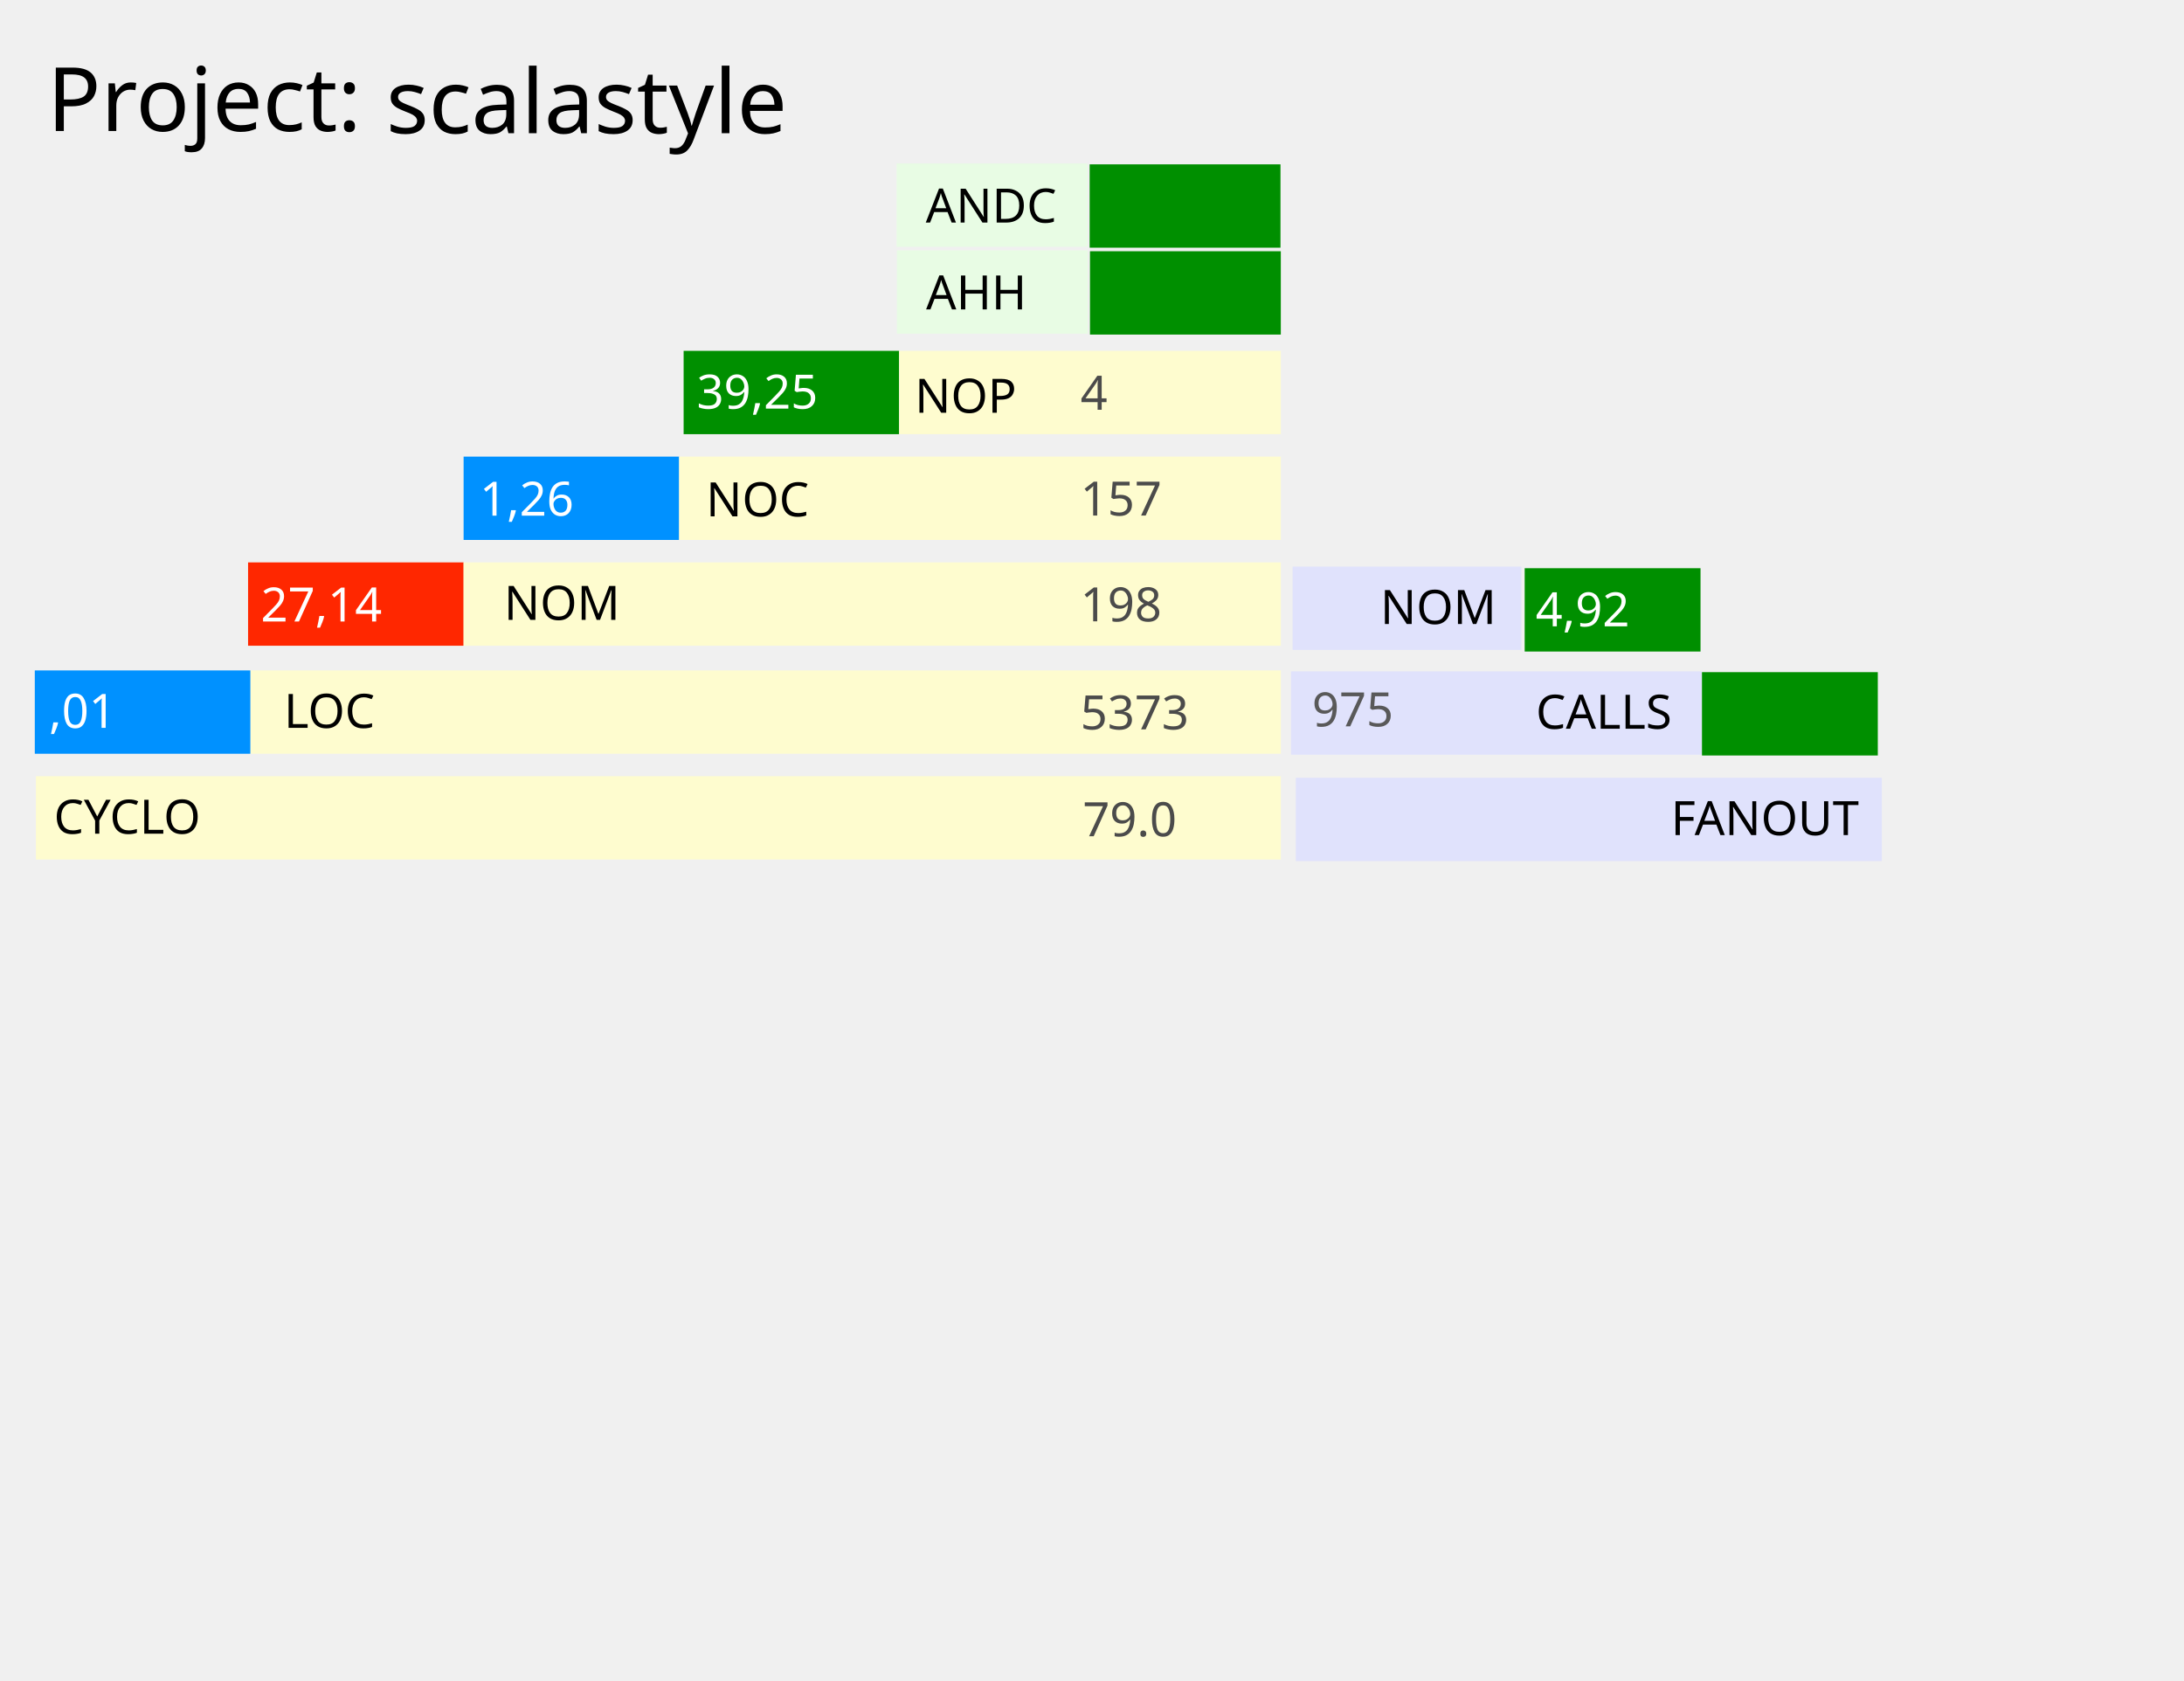
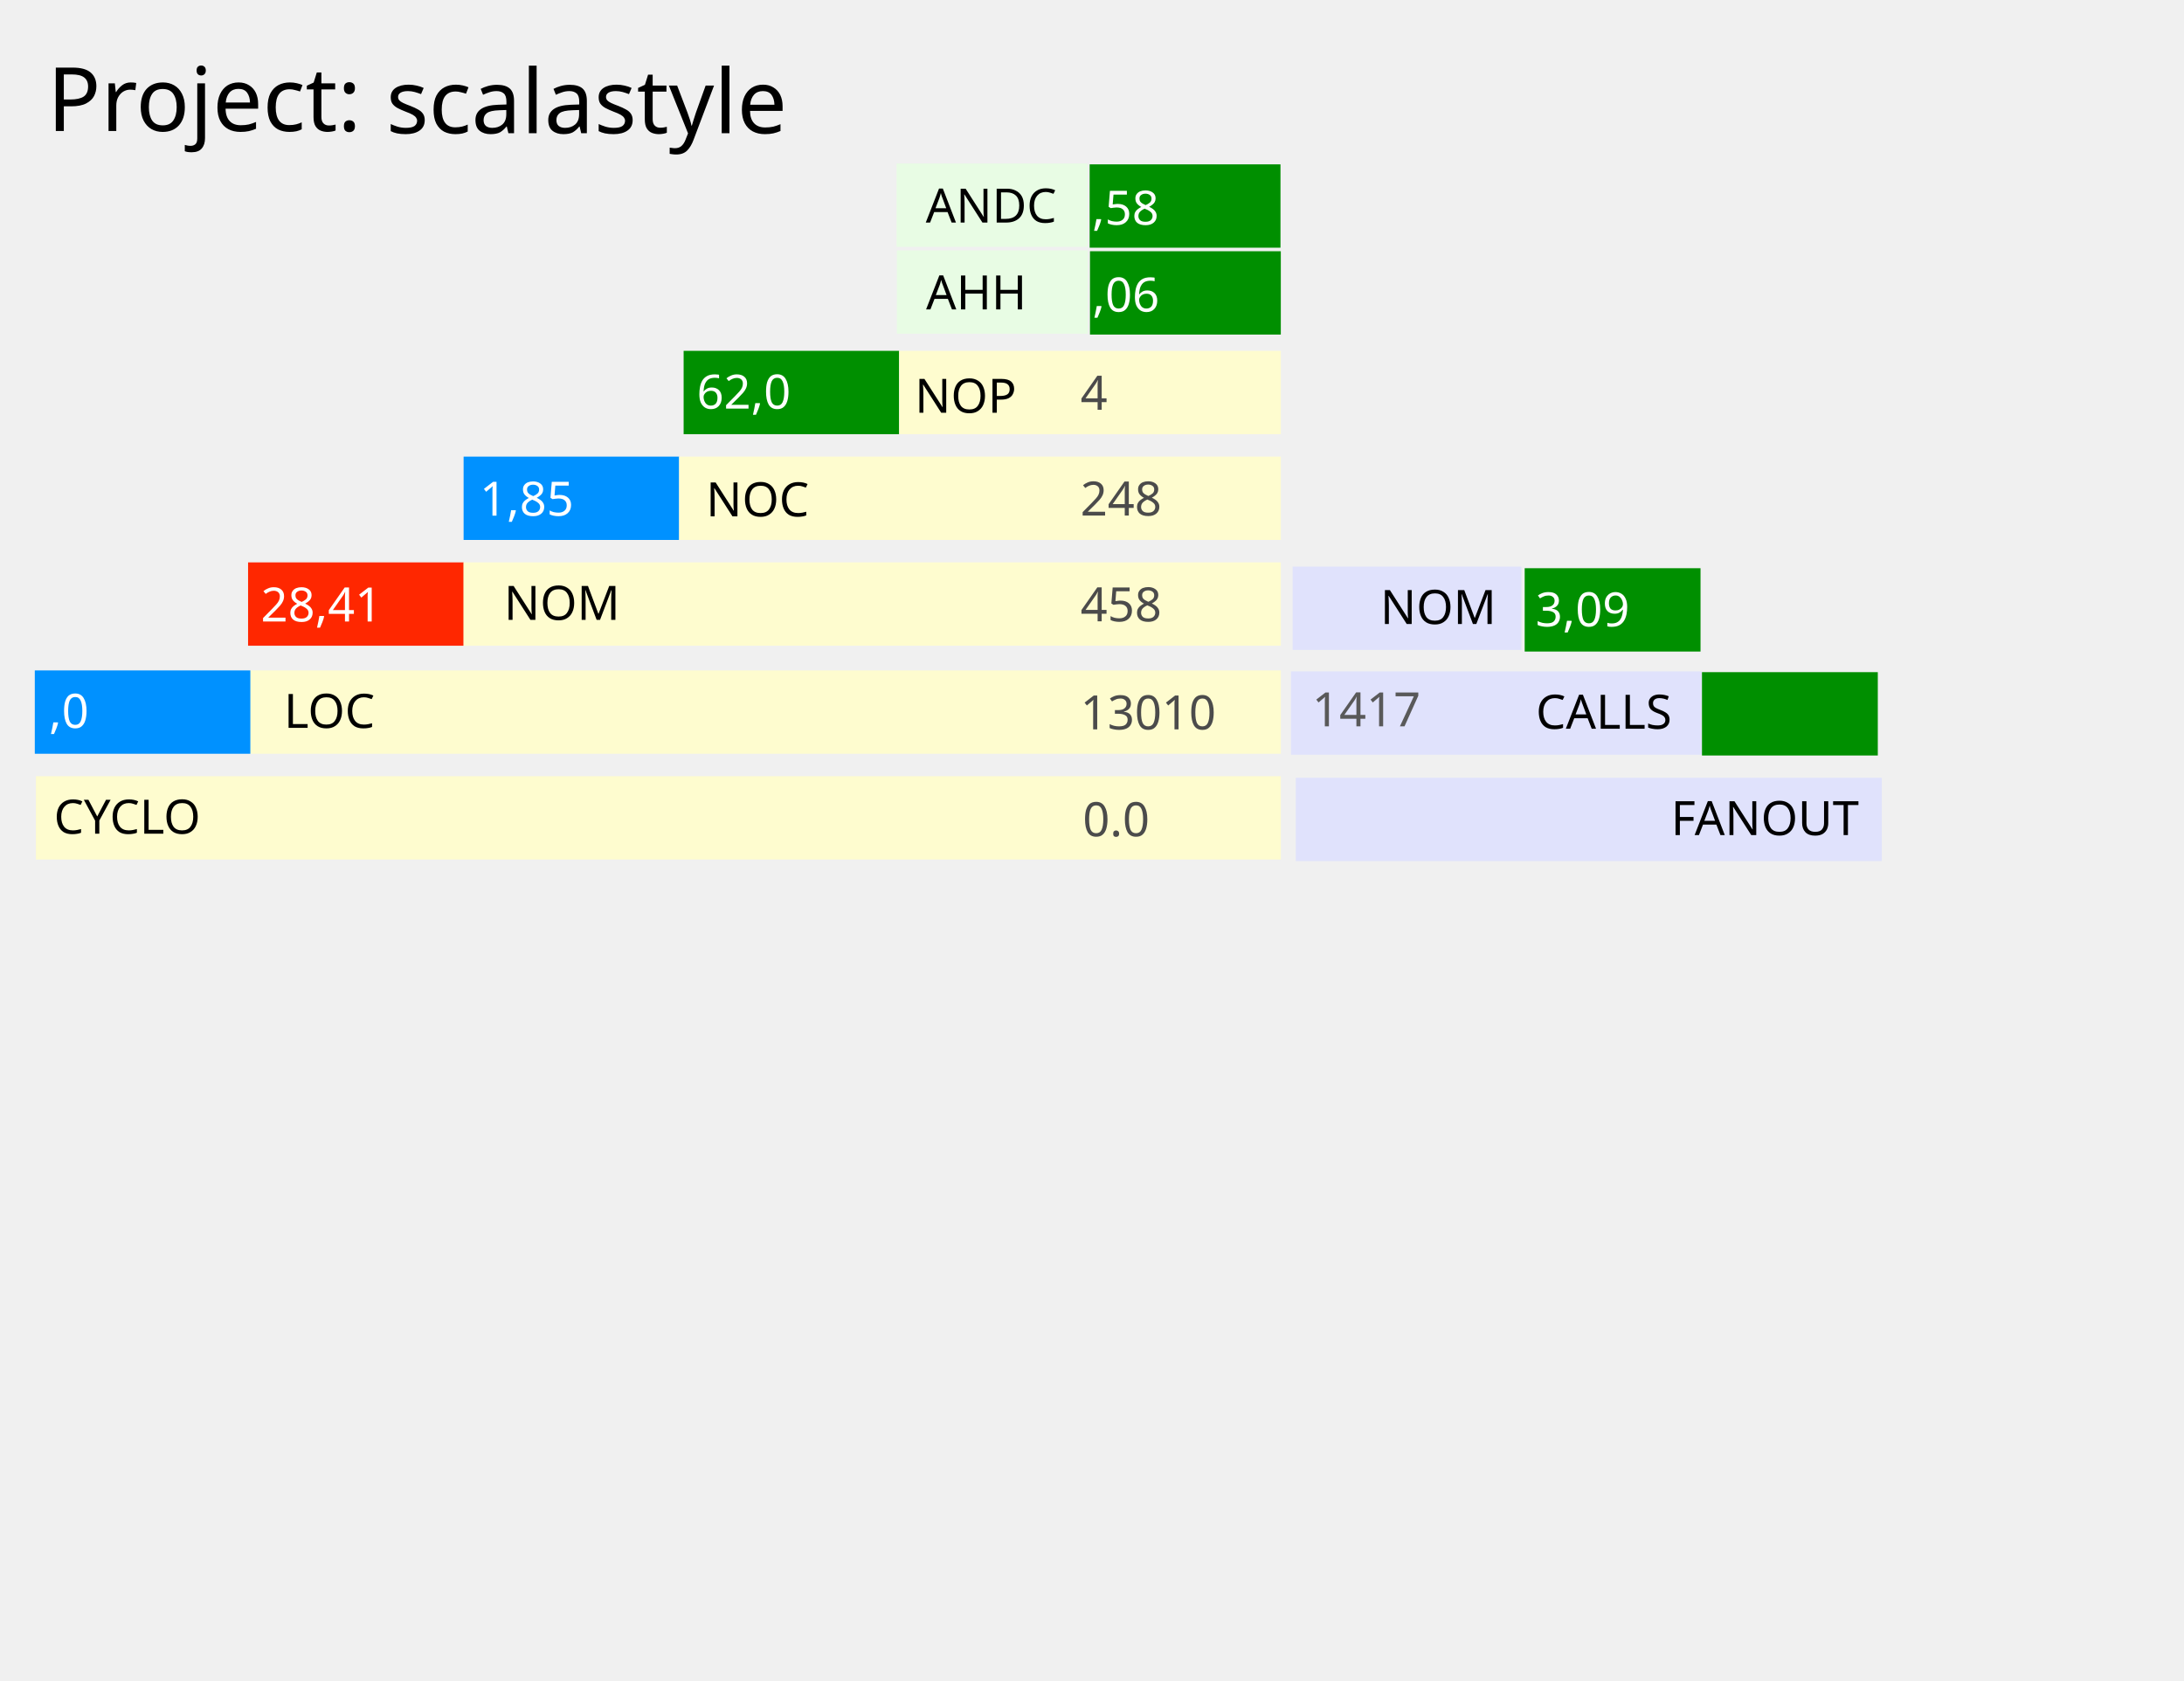
<svg xmlns="http://www.w3.org/2000/svg" xmlns:xlink="http://www.w3.org/1999/xlink" height="200mm" id="svg8" version="1.1" viewBox="0 0 260 200" width="260mm">
  <defs id="defs2">
    <linearGradient id="linearGradient840">
      <stop id="stop836" offset="0" style="stop-color:#000000;stop-opacity:1;" />
      <stop id="stop838" offset="1" style="stop-color:#000000;stop-opacity:0;" />
    </linearGradient>
    <linearGradient gradientUnits="userSpaceOnUse" id="linearGradient842" x1="33.221" x2="113.455" xlink:href="#linearGradient840" y1="-139.545" y2="-139.545" />
  </defs>
  <g id="layer1" transform="translate(0,-97)">
    <rect height="9.919" id="rect826" style="fill:#008f00;fill-opacity:1;stroke:none;stroke-width:0.14;stroke-miterlimit:4;stroke-dasharray:none;stroke-opacity:1" width="25.658" x="81.384" y="138.762" />
    <rect height="9.919" id="rect826-1" style="fill:#fefccf;fill-opacity:1;stroke:none;stroke-width:0.186;stroke-miterlimit:4;stroke-dasharray:none;stroke-opacity:1" width="45.436" x="107.041" y="138.762" />
    <text id="text1141" style="font-style:normal;font-weight:normal;font-size:10.583px;line-height:1.25;font-family:sans-serif;letter-spacing:0px;word-spacing:0px;fill:#000000;fill-opacity:1;stroke:none;stroke-width:0.265" x="108.912" xml:space="preserve" y="146.135">
      <tspan id="tspan1139" style="stroke-width:0.265" x="108.912" y="146.135">
        <tspan id="tspan1137" style="font-size:5.644px;fill:#000000;fill-opacity:1;stroke-width:0.265" x="108.912" y="146.135">NOP</tspan>
      </tspan>
    </text>
    <text id="text1115" style="font-style:normal;font-weight:normal;font-size:10.583px;line-height:1.25;font-family:sans-serif;letter-spacing:0px;word-spacing:0px;fill:#4b4b4b;fill-opacity:1;stroke:none;stroke-width:0.265" x="128.623" xml:space="preserve" y="145.776">
      <tspan id="tspan1113" style="fill:#4b4b4b;fill-opacity:1;stroke-width:0.265" x="128.623" y="145.776">
        <tspan id="tspan1111" style="font-size:5.644px;fill:#4b4b4b;fill-opacity:1;stroke-width:0.265" x="128.623" y="145.776">4</tspan>
      </tspan>
    </text>
    <rect height="9.919" id="rect826-2" style="fill:#0091ff;fill-opacity:1;stroke:none;stroke-width:0.14;stroke-miterlimit:4;stroke-dasharray:none;stroke-opacity:1" width="25.658" x="55.191" y="151.353" />
    <rect height="9.919" id="rect826-1-8" style="fill:#fefccf;fill-opacity:1;stroke:none;stroke-width:0.234;stroke-miterlimit:4;stroke-dasharray:none;stroke-opacity:1" width="71.628" x="80.849" y="151.353" />
    <text id="text1129" style="font-style:normal;font-weight:normal;font-size:10.583px;line-height:1.25;font-family:sans-serif;letter-spacing:0px;word-spacing:0px;fill:#000000;fill-opacity:1;stroke:none;stroke-width:0.265" x="84.056" xml:space="preserve" y="158.459">
      <tspan id="tspan1127" style="stroke-width:0.265" x="84.056" y="158.459">
        <tspan id="tspan1123" style="font-size:5.644px;fill:#000000;fill-opacity:1;stroke-width:0.265" x="84.056" y="158.459">NOC</tspan>
        <tspan dx="0" id="tspan1125" style="font-size:5.644px;fill:#000000;fill-opacity:1;stroke-width:0.265" x="96.668" y="158.459" />
      </tspan>
    </text>
    <text id="text1135" style="font-style:normal;font-weight:normal;font-size:10.583px;line-height:1.25;font-family:sans-serif;letter-spacing:0px;word-spacing:0px;fill:#4b4b4b;fill-opacity:1;stroke:none;stroke-width:0.265" x="128.623" xml:space="preserve" y="158.367">
      <tspan id="tspan1133" style="fill:#4b4b4b;fill-opacity:1;stroke-width:0.265" x="128.623" y="158.367">
-         <tspan id="tspan1131" style="font-size:5.644px;fill:#4b4b4b;fill-opacity:1;stroke-width:0.265" x="128.623" y="158.367">157</tspan>
+         <tspan id="tspan1131" style="font-size:5.644px;fill:#4b4b4b;fill-opacity:1;stroke-width:0.265" x="128.623" y="158.367">248</tspan>
      </tspan>
    </text>
    <text id="text1177" style="font-style:normal;font-weight:normal;font-size:10.583px;line-height:1.25;font-family:sans-serif;letter-spacing:0px;word-spacing:0px;fill:#ffffff;fill-opacity:1;stroke:none;stroke-width:0.265" x="82.944" xml:space="preserve" y="145.642">
      <tspan id="tspan1175" style="stroke-width:0.265" x="82.944" y="145.642">
-         <tspan id="tspan1173" style="font-size:5.644px;fill:#ffffff;fill-opacity:1;stroke-width:0.265" x="82.944" y="145.642">39,25</tspan>
+         <tspan id="tspan1173" style="font-size:5.644px;fill:#ffffff;fill-opacity:1;stroke-width:0.265" x="82.944" y="145.642">62,0</tspan>
      </tspan>
    </text>
    <text id="text1121" style="font-style:normal;font-weight:normal;font-size:10.583px;line-height:1.25;font-family:sans-serif;letter-spacing:0px;word-spacing:0px;fill:#ffffff;fill-opacity:1;stroke:none;stroke-width:0.265" x="57.11" xml:space="preserve" y="158.383">
      <tspan id="tspan1119" style="stroke-width:0.265" x="57.11" y="158.383">
-         <tspan id="tspan1117" style="font-size:5.644px;fill:#ffffff;fill-opacity:1;stroke-width:0.265" x="57.11" y="158.383">1,26</tspan>
+         <tspan id="tspan1117" style="font-size:5.644px;fill:#ffffff;fill-opacity:1;stroke-width:0.265" x="57.11" y="158.383">1,85</tspan>
      </tspan>
    </text>
    <rect height="9.919" id="rect826-2-8" style="fill:#ff2700;fill-opacity:1;stroke:none;stroke-width:0.14;stroke-miterlimit:4;stroke-dasharray:none;stroke-opacity:1" width="25.658" x="29.533" y="163.944" />
    <rect height="9.919" id="rect826-1-8-9" style="fill:#fefccf;fill-opacity:1;stroke:none;stroke-width:0.272;stroke-miterlimit:4;stroke-dasharray:none;stroke-opacity:1" width="97.286" x="55.191" y="163.944" />
    <text id="text1159" style="font-style:normal;font-weight:normal;font-size:10.583px;line-height:1.25;font-family:sans-serif;letter-spacing:0px;word-spacing:0px;fill:#000000;fill-opacity:1;stroke:none;stroke-width:0.265" x="60.002" xml:space="preserve" y="170.783">
      <tspan id="tspan1157" style="stroke-width:0.265" x="60.002" y="170.783">
        <tspan id="tspan1155" style="font-size:5.644px;fill:#000000;fill-opacity:1;stroke-width:0.265" x="60.002" y="170.783">NOM</tspan>
      </tspan>
    </text>
    <text id="text1171" style="font-style:normal;font-weight:normal;font-size:10.583px;line-height:1.25;font-family:sans-serif;letter-spacing:0px;word-spacing:0px;fill:#4b4b4b;fill-opacity:1;stroke:none;stroke-width:0.265" x="128.623" xml:space="preserve" y="170.958">
      <tspan id="tspan1169" style="fill:#4b4b4b;fill-opacity:1;stroke-width:0.265" x="128.623" y="170.958">
-         <tspan id="tspan1167" style="font-size:5.644px;fill:#4b4b4b;fill-opacity:1;stroke-width:0.265" x="128.623" y="170.958">198</tspan>
+         <tspan id="tspan1167" style="font-size:5.644px;fill:#4b4b4b;fill-opacity:1;stroke-width:0.265" x="128.623" y="170.958">458</tspan>
      </tspan>
    </text>
    <text id="text1153" style="font-style:normal;font-weight:normal;font-size:10.583px;line-height:1.25;font-family:sans-serif;letter-spacing:0px;word-spacing:0px;fill:#ffffff;fill-opacity:1;stroke:none;stroke-width:0.265" x="31.051" xml:space="preserve" y="170.974">
      <tspan id="tspan1151" style="stroke-width:0.265" x="31.051" y="170.974">
-         <tspan id="tspan1149" style="font-size:5.644px;fill:#ffffff;fill-opacity:1;stroke-width:0.265" x="31.051" y="170.974">27,14</tspan>
+         <tspan id="tspan1149" style="font-size:5.644px;fill:#ffffff;fill-opacity:1;stroke-width:0.265" x="31.051" y="170.974">28,41</tspan>
      </tspan>
    </text>
    <rect height="9.919" id="rect826-1-8-9-3" style="fill:#fefccf;fill-opacity:1;stroke:none;stroke-width:0.306;stroke-miterlimit:4;stroke-dasharray:none;stroke-opacity:1" width="122.677" x="29.801" y="176.803" />
    <text id="text1147" style="font-style:normal;font-weight:normal;font-size:10.583px;line-height:1.25;font-family:sans-serif;letter-spacing:0px;word-spacing:0px;fill:#000000;fill-opacity:1;stroke:none;stroke-width:0.265" x="33.81" xml:space="preserve" y="183.642">
      <tspan id="tspan1145" style="stroke-width:0.265" x="33.81" y="183.642">
        <tspan id="tspan1143" style="font-size:5.644px;fill:#000000;fill-opacity:1;stroke-width:0.265" x="33.81" y="183.642">LOC</tspan>
      </tspan>
    </text>
    <text id="text1165" style="font-style:normal;font-weight:normal;font-size:10.583px;line-height:1.25;font-family:sans-serif;letter-spacing:0px;word-spacing:0px;fill:#4b4b4b;fill-opacity:1;stroke:none;stroke-width:0.265" x="128.623" xml:space="preserve" y="183.817">
      <tspan id="tspan1163" style="fill:#4b4b4b;fill-opacity:1;stroke-width:0.265" x="128.623" y="183.817">
-         <tspan id="tspan1161" style="font-size:5.644px;fill:#4b4b4b;fill-opacity:1;stroke-width:0.265" x="128.623" y="183.817">5373</tspan>
+         <tspan id="tspan1161" style="font-size:5.644px;fill:#4b4b4b;fill-opacity:1;stroke-width:0.265" x="128.623" y="183.817">13010</tspan>
      </tspan>
    </text>
    <text id="text1199" style="font-style:normal;font-weight:normal;font-size:10.583px;line-height:1.25;font-family:sans-serif;letter-spacing:0px;word-spacing:0px;fill:#000000;fill-opacity:1;stroke:none;stroke-width:0.265" x="5.613" xml:space="preserve" y="112.594">
      <tspan id="tspan1197" style="stroke-width:0.265" x="5.613" y="112.594">
        <tspan id="tspan1195" style="stroke-width:0.265" x="5.613" y="112.594">Project:</tspan>
      </tspan>
    </text>
    <text id="text1205" style="font-style:normal;font-weight:normal;font-size:10.583px;line-height:1.25;font-family:sans-serif;letter-spacing:0px;word-spacing:0px;fill:#000000;fill-opacity:1;stroke:none;stroke-width:0.265" x="45.97" xml:space="preserve" y="112.861">
      <tspan id="tspan1203" style="stroke-width:0.265" x="45.97" y="112.861">
        <tspan id="tspan1201" style="stroke-width:0.265" x="45.97" y="112.861">scalastyle</tspan>
      </tspan>
    </text>
    <rect height="9.919" id="rect826-2-8-3" style="fill:#0091ff;fill-opacity:1;stroke:none;stroke-width:0.14;stroke-miterlimit:4;stroke-dasharray:none;stroke-opacity:1" width="25.658" x="4.143" y="176.803" />
    <text id="text1153-8" style="font-style:normal;font-weight:normal;font-size:5.644px;line-height:1.25;font-family:sans-serif;letter-spacing:0px;word-spacing:0px;fill:#ffffff;fill-opacity:1;stroke:none;stroke-width:0.265" x="5.834" xml:space="preserve" y="183.64">
-       <tspan id="tspan1151-1" style="stroke-width:0.265" x="5.834" y="183.64">,01<tspan id="tspan1149-5" style="font-size:5.644px;fill:#ffffff;fill-opacity:1;stroke-width:0.265" x="5.834" y="183.64" />
+       <tspan id="tspan1151-1" style="stroke-width:0.265" x="5.834" y="183.64">,0<tspan id="tspan1149-5" style="font-size:5.644px;fill:#ffffff;fill-opacity:1;stroke-width:0.265" x="5.834" y="183.64" />
      </tspan>
    </text>
    <rect height="9.919" id="rect826-1-8-9-3-9" style="fill:#fefccf;fill-opacity:1;stroke:none;stroke-width:0.336;stroke-miterlimit:4;stroke-dasharray:none;stroke-opacity:1" width="148.201" x="4.276" y="189.394" />
    <text id="text1147-3" style="font-style:normal;font-weight:normal;font-size:5.644px;line-height:1.25;font-family:sans-serif;letter-spacing:0px;word-spacing:0px;fill:#000000;fill-opacity:1;stroke:none;stroke-width:0.265" x="6.415" xml:space="preserve" y="196.233">
      <tspan id="tspan1145-6" style="stroke-width:0.265" x="6.415" y="196.233">CYCLO<tspan id="tspan1143-7" style="font-size:5.644px;fill:#000000;fill-opacity:1;stroke-width:0.265" x="6.415" y="196.233" />
      </tspan>
    </text>
    <text id="text1165-5" style="font-style:normal;font-weight:normal;font-size:10.583px;line-height:1.25;font-family:sans-serif;letter-spacing:0px;word-spacing:0px;fill:#4b4b4b;fill-opacity:1;stroke:none;stroke-width:0.265" x="128.89" xml:space="preserve" y="196.541">
      <tspan id="tspan1163-8" style="fill:#4b4b4b;fill-opacity:1;stroke-width:0.265" x="128.89" y="196.541">
-         <tspan id="tspan1161-8" style="font-size:5.644px;fill:#4b4b4b;fill-opacity:1;stroke-width:0.265" x="128.89" y="196.541">79.0</tspan>
+         <tspan id="tspan1161-8" style="font-size:5.644px;fill:#4b4b4b;fill-opacity:1;stroke-width:0.265" x="128.89" y="196.541">0.0</tspan>
      </tspan>
    </text>
    <rect height="9.919" id="rect826-1-7" style="fill:#008f00;fill-opacity:1;stroke:none;stroke-width:0.132;stroke-miterlimit:4;stroke-dasharray:none;stroke-opacity:1" width="22.718" x="129.759" y="126.905" />
    <rect height="9.919" id="rect826-1-7-6" style="fill:#e8fce4;fill-opacity:1;stroke:none;stroke-width:0.132;stroke-miterlimit:4;stroke-dasharray:none;stroke-opacity:1" width="22.718" x="106.774" y="126.801" />
    <text id="text4037" style="font-style:normal;font-weight:normal;font-size:5.644px;line-height:1.25;font-family:sans-serif;letter-spacing:0px;word-spacing:0px;fill:#000000;fill-opacity:1;stroke:none;stroke-width:0.265" x="110.249" xml:space="preserve" y="133.832">
      <tspan id="tspan4035" style="stroke-width:0.265" x="110.249" y="133.832">AHH</tspan>
    </text>
    <text id="text4037-7" style="font-style:normal;font-weight:normal;font-size:5.644px;line-height:1.25;font-family:sans-serif;letter-spacing:0px;word-spacing:0px;fill:#ffffff;fill-opacity:1;stroke:none;stroke-width:0.265" x="130.055" xml:space="preserve" y="134.085">
-       <tspan id="tspan4035-5" style="fill:#ffffff;fill-opacity:1;stroke-width:0.265" x="130.055" y="134.085" />
+       <tspan id="tspan4035-5" style="fill:#ffffff;fill-opacity:1;stroke-width:0.265" x="130.055" y="134.085">,06</tspan>
    </text>
    <rect height="9.919" id="rect826-1-7-2" style="fill:#008f00;fill-opacity:1;stroke:none;stroke-width:0.132;stroke-miterlimit:4;stroke-dasharray:none;stroke-opacity:1" width="22.718" x="129.72" y="116.564" />
    <rect height="9.919" id="rect826-1-7-6-3" style="fill:#e8fce4;fill-opacity:1;stroke:none;stroke-width:0.132;stroke-miterlimit:4;stroke-dasharray:none;stroke-opacity:1" width="22.718" x="106.735" y="116.459" />
    <text id="text4037-2" style="font-style:normal;font-weight:normal;font-size:5.644px;line-height:1.25;font-family:sans-serif;letter-spacing:0px;word-spacing:0px;fill:#000000;fill-opacity:1;stroke:none;stroke-width:0.265" x="110.21" xml:space="preserve" y="123.49">
      <tspan id="tspan4035-0" style="stroke-width:0.265" x="110.21" y="123.49">ANDC</tspan>
    </text>
    <text id="text4037-7-3" style="font-style:normal;font-weight:normal;font-size:5.644px;line-height:1.25;font-family:sans-serif;letter-spacing:0px;word-spacing:0px;fill:#ffffff;fill-opacity:1;stroke:none;stroke-width:0.265" x="130.016" xml:space="preserve" y="123.743">
-       <tspan id="tspan4035-5-6" style="fill:#ffffff;fill-opacity:1;stroke-width:0.265" x="130.016" y="123.743" />
+       <tspan id="tspan4035-5-6" style="fill:#ffffff;fill-opacity:1;stroke-width:0.265" x="130.016" y="123.743">,58</tspan>
    </text>
    <rect height="9.919" id="rect826-1-8-9-3-8" style="fill:#e0e2fc;fill-opacity:1;stroke:none;stroke-width:0.193;stroke-miterlimit:4;stroke-dasharray:none;stroke-opacity:1" width="48.895" x="153.695" y="176.92" />
    <rect height="9.919" id="rect826-1-8-9-3-8-5" style="fill:#e0e2fc;fill-opacity:1;stroke:none;stroke-width:0.144;stroke-miterlimit:4;stroke-dasharray:none;stroke-opacity:1" width="27.238" x="153.884" y="164.447" />
    <rect height="9.919" id="rect826-1-8-9-3-8-5-0" style="fill:#e0e2fc;fill-opacity:1;stroke:none;stroke-width:0.231;stroke-miterlimit:4;stroke-dasharray:none;stroke-opacity:1" width="69.76" x="154.262" y="189.582" />
    <text id="text1159-9" style="font-style:normal;font-weight:normal;font-size:10.583px;line-height:1.25;font-family:sans-serif;letter-spacing:0px;word-spacing:0px;fill:#000000;fill-opacity:1;stroke:none;stroke-width:0.265" x="164.325" xml:space="preserve" y="171.272">
      <tspan id="tspan1157-2" style="stroke-width:0.265" x="164.325" y="171.272">
        <tspan id="tspan1155-5" style="font-size:5.644px;fill:#000000;fill-opacity:1;stroke-width:0.265" x="164.325" y="171.272">NOM</tspan>
      </tspan>
    </text>
    <text id="text1159-9-1" style="font-style:normal;font-weight:normal;font-size:10.583px;line-height:1.25;font-family:sans-serif;letter-spacing:0px;word-spacing:0px;fill:#000000;fill-opacity:1;stroke:none;stroke-width:0.265" x="182.845" xml:space="preserve" y="183.745">
      <tspan id="tspan1157-2-7" style="font-size:5.644px;stroke-width:0.265" x="182.845" y="183.745">CALLS</tspan>
    </text>
    <text id="text1159-9-1-7" style="font-style:normal;font-weight:normal;font-size:10.583px;line-height:1.25;font-family:sans-serif;letter-spacing:0px;word-spacing:0px;fill:#000000;fill-opacity:1;stroke:none;stroke-width:0.265" x="198.92" xml:space="preserve" y="196.407">
      <tspan id="tspan1157-2-7-8" style="font-size:5.644px;stroke-width:0.265" x="198.92" y="196.407">FANOUT</tspan>
    </text>
    <rect height="9.919" id="rect826-24" style="fill:#008f00;fill-opacity:1;stroke:none;stroke-width:0.126;stroke-miterlimit:4;stroke-dasharray:none;stroke-opacity:1" width="20.933" x="181.51" y="164.636" />
    <rect height="9.919" id="rect826-24-4" style="fill:#008f00;fill-opacity:1;stroke:none;stroke-width:0.126;stroke-miterlimit:4;stroke-dasharray:none;stroke-opacity:1" width="20.933" x="202.615" y="177.009" />
    <text id="text1159-9-1-9" style="font-style:normal;font-weight:normal;font-size:10.583px;line-height:1.25;font-family:sans-serif;letter-spacing:0px;word-spacing:0px;fill:#000000;fill-opacity:1;stroke:none;stroke-width:0.265" x="156.202" xml:space="preserve" y="183.461">
-       <tspan id="tspan1157-2-7-7" style="font-size:5.644px;fill:#595959;fill-opacity:1;stroke-width:0.265" x="156.202" y="183.461">975</tspan>
+       <tspan id="tspan1157-2-7-7" style="font-size:5.644px;fill:#595959;fill-opacity:1;stroke-width:0.265" x="156.202" y="183.461">1417</tspan>
    </text>
    <text id="text1159-9-1-9-3" style="font-style:normal;font-weight:normal;font-size:10.583px;line-height:1.25;font-family:sans-serif;letter-spacing:0px;word-spacing:0px;fill:#000000;fill-opacity:1;stroke:none;stroke-width:0.265" x="156.316" xml:space="preserve" y="196.022">
      <tspan id="tspan1157-2-7-7-3" style="font-size:5.644px;fill:#595959;fill-opacity:1;stroke-width:0.265" x="156.316" y="196.022" />
    </text>
    <text id="text4037-7-3-7" style="font-style:normal;font-weight:normal;font-size:5.644px;line-height:1.25;font-family:sans-serif;letter-spacing:0px;word-spacing:0px;fill:#ffffff;fill-opacity:1;stroke:none;stroke-width:0.265" x="204.206" xml:space="preserve" y="183.728">
      <tspan id="tspan4035-5-6-8" style="fill:#ffffff;fill-opacity:1;stroke-width:0.265" x="204.206" y="183.728" />
    </text>
    <text id="text4037-7-3-7-2" style="font-style:normal;font-weight:normal;font-size:5.644px;line-height:1.25;font-family:sans-serif;letter-spacing:0px;word-spacing:0px;fill:#ffffff;fill-opacity:1;stroke:none;stroke-width:0.265" x="182.806" xml:space="preserve" y="171.557">
-       <tspan id="tspan4035-5-6-8-8" style="fill:#ffffff;fill-opacity:1;stroke-width:0.265" x="182.806" y="171.557">4,92</tspan>
+       <tspan id="tspan4035-5-6-8-8" style="fill:#ffffff;fill-opacity:1;stroke-width:0.265" x="182.806" y="171.557">3,09</tspan>
    </text>
  </g>
</svg>
